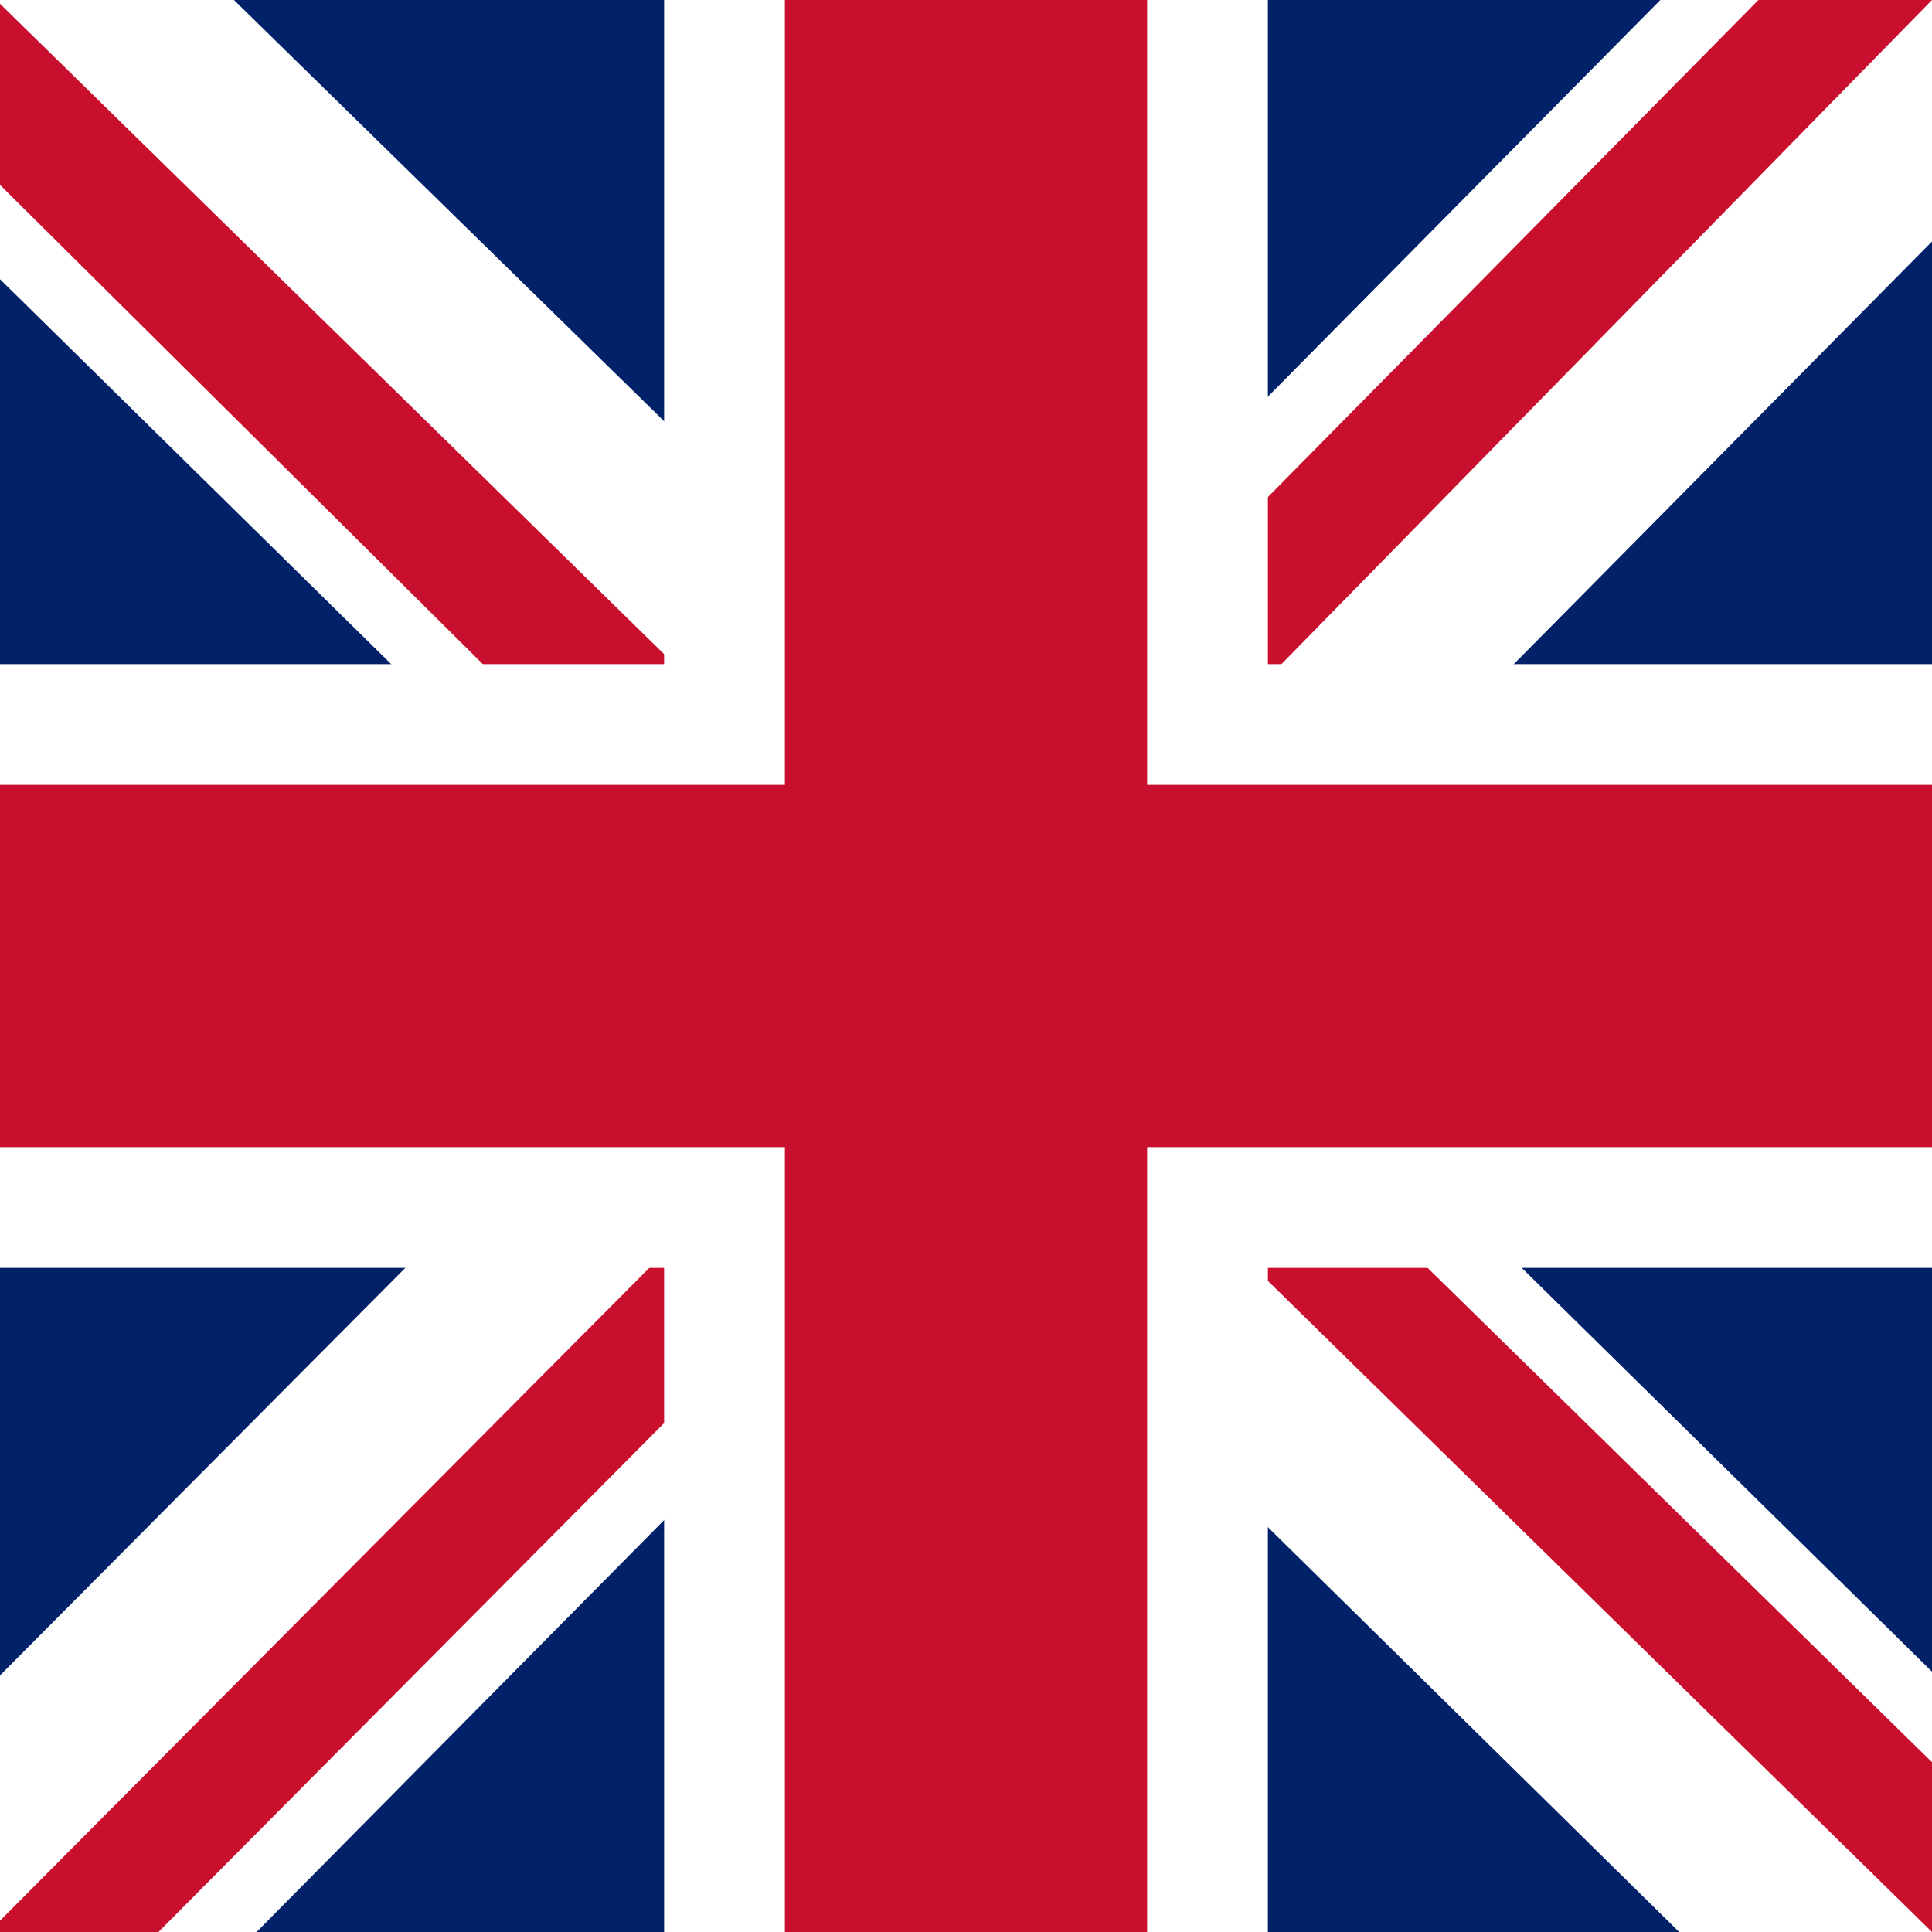
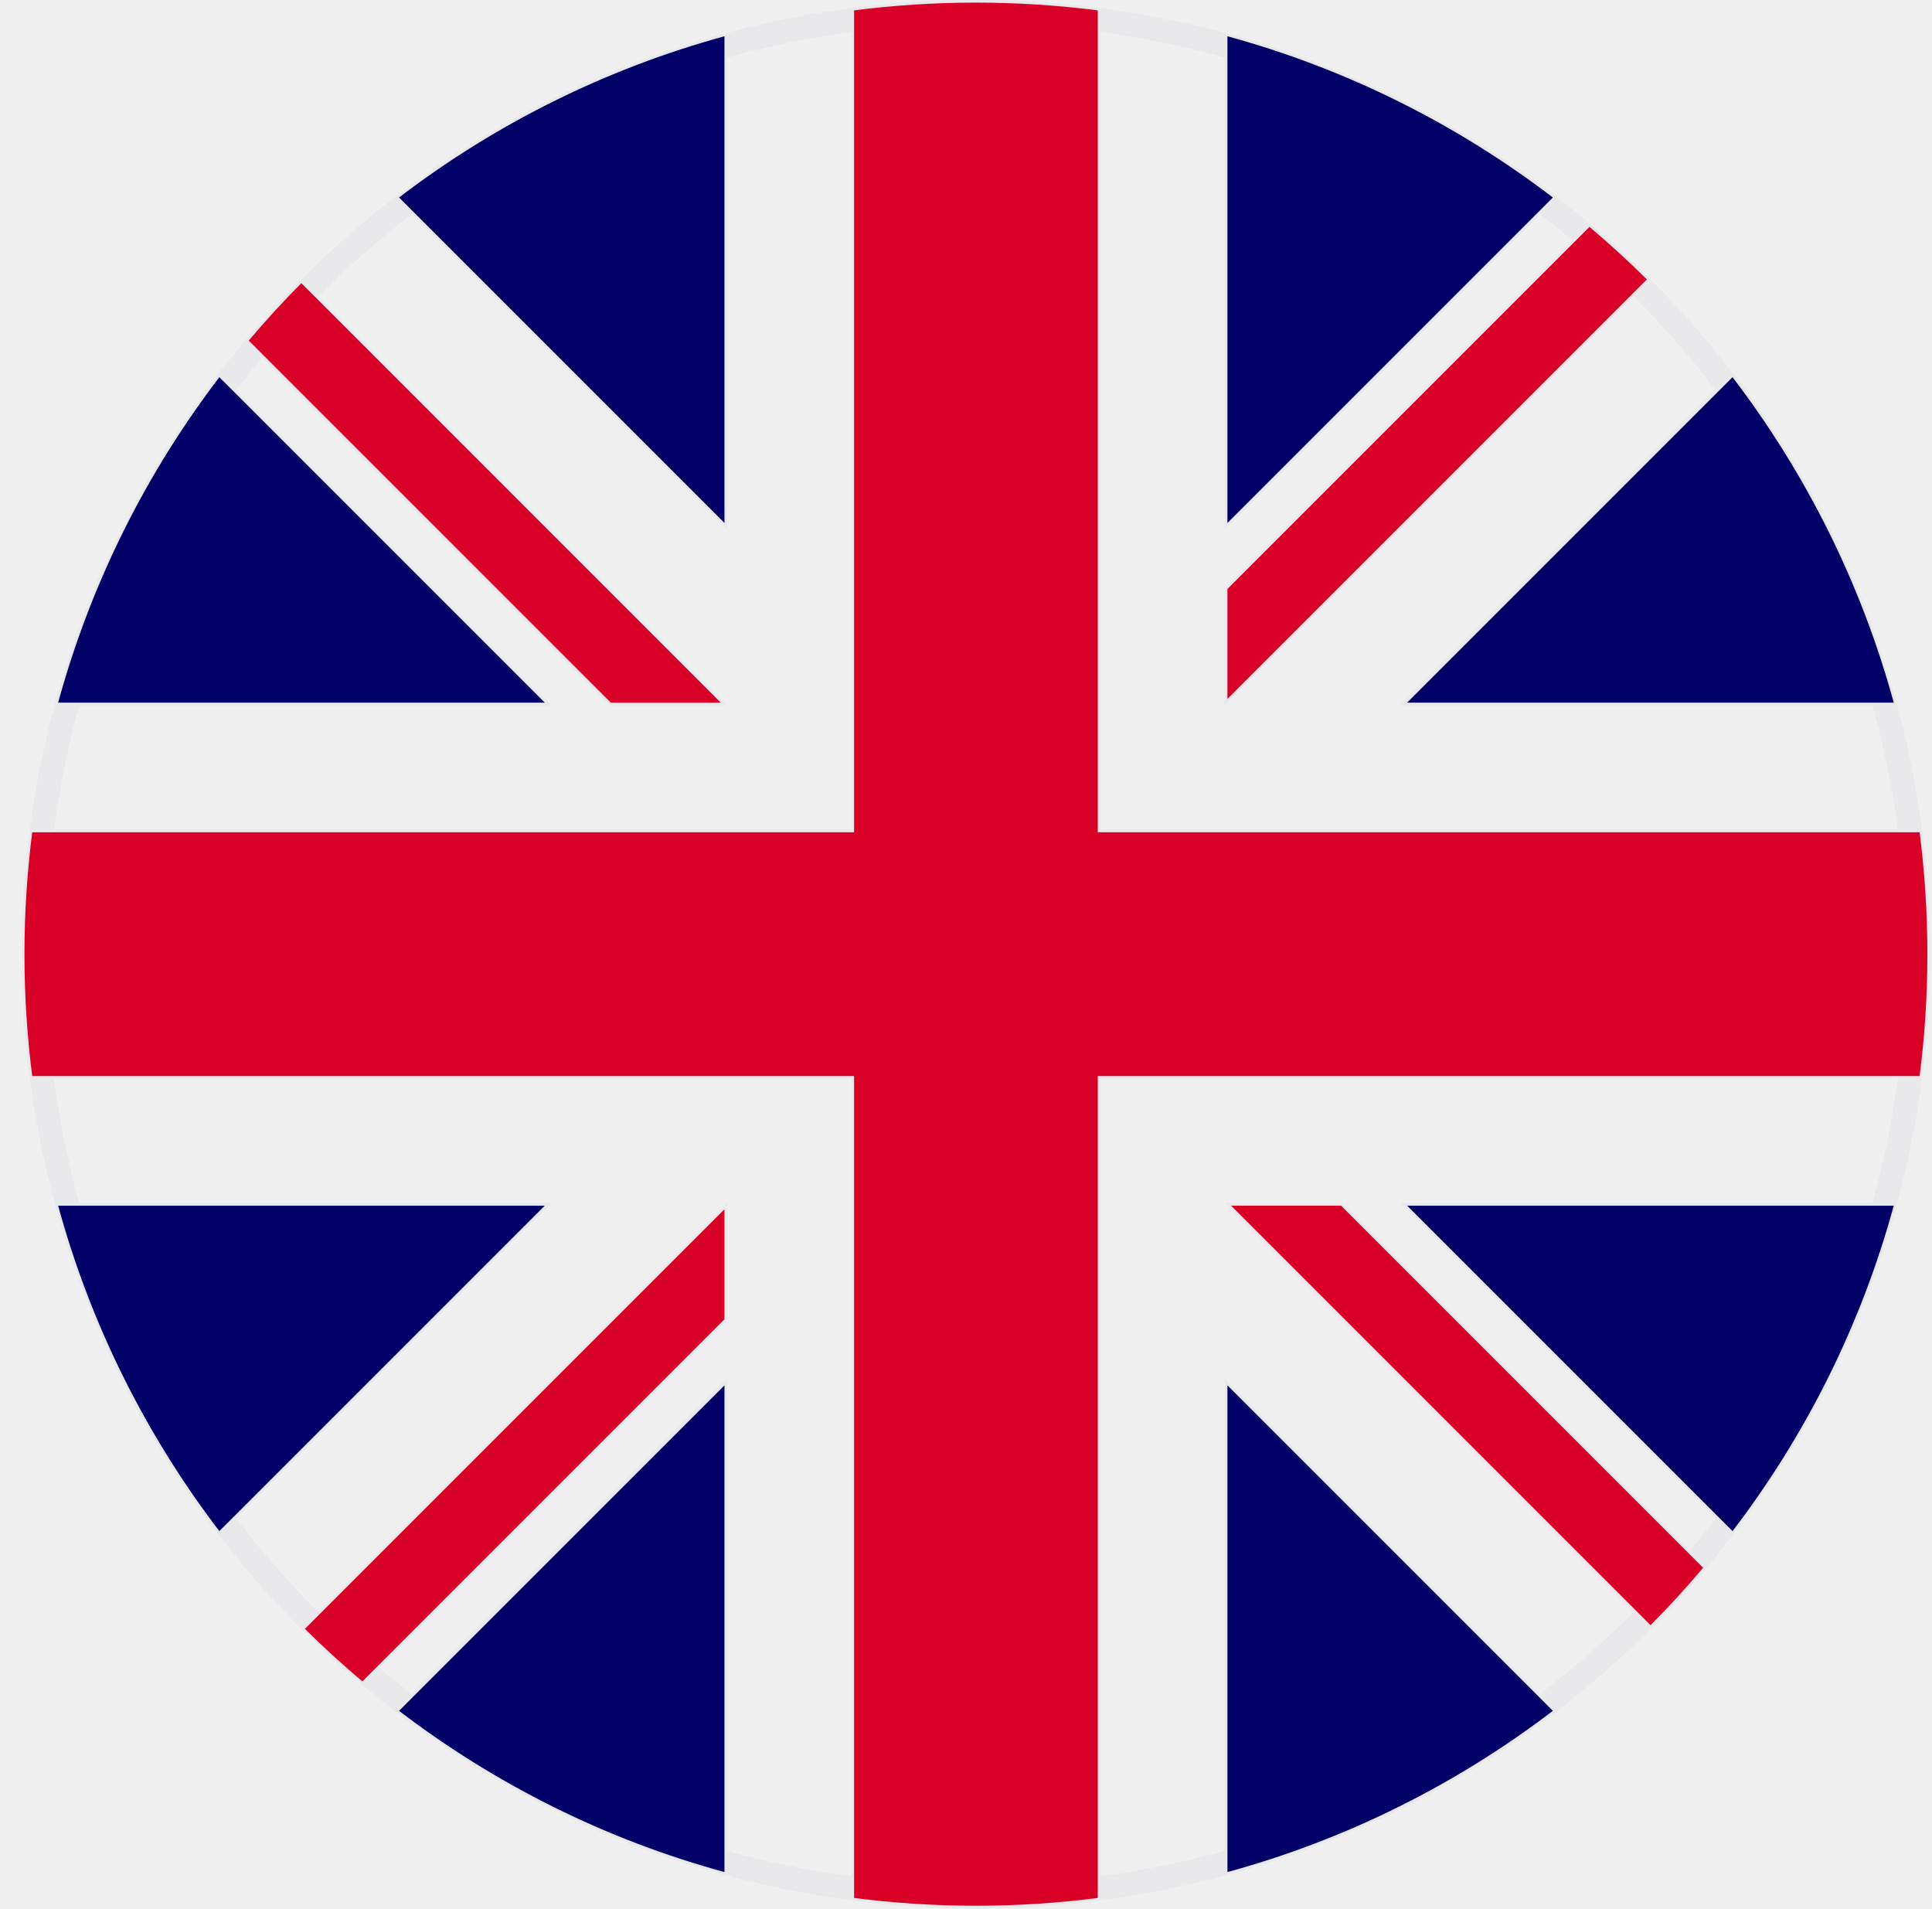
- <svg xmlns="http://www.w3.org/2000/svg" id="flag-icons-gb" viewBox="0 0 512 512">
-   <path fill="#012169" d="M0 0h512v512H0z" />
-   <path fill="#FFF" d="M512 0v64L322 256l190 187v69h-67L254 324 68 512H0v-68l186-187L0 74V0h62l192 188L440 0z" />
-   <path fill="#C8102E" d="m184 324 11 34L42 512H0v-3l184-185zm124-12 54 8 150 147v45L308 312zM512 0 320 196l-4-44L466 0h46zM0 1l193 189-59-8L0 49V1z" />
-   <path fill="#FFF" d="M176 0v512h160V0H176zM0 176v160h512V176H0z" />
-   <path fill="#C8102E" d="M0 208v96h512v-96H0zM208 0v512h96V0h-96z" />
+ <svg xmlns="http://www.w3.org/2000/svg" width="81" height="80" viewBox="0 0 81 80" fill="none">
+   <g clip-path="url(#clip0_3911_230034)">
+     <path d="M80.416 40C80.416 61.815 62.731 79.5 40.916 79.5C19.101 79.5 1.416 61.815 1.416 40C1.416 18.185 19.101 0.5 40.916 0.5C62.731 0.5 80.416 18.185 80.416 40Z" fill="#F0F0F0" stroke="#E9E8EB" />
+     <path d="M22.972 29.511H2.366C3.741 24.447 6.086 19.783 9.191 15.73L22.972 29.511Z" fill="#000066" stroke="#E9E8EB" stroke-width="0.109" />
+     <path d="M58.862 29.511L72.643 15.73C75.748 19.783 78.093 24.447 79.468 29.511H58.862Z" fill="#000066" stroke="#E9E8EB" stroke-width="0.109" />
+     <path d="M22.971 50.489L9.191 64.27C6.086 60.217 3.741 55.553 2.366 50.489H22.971Z" fill="#000066" stroke="#E9E8EB" stroke-width="0.109" />
+     <path d="M51.406 22.055V1.449C56.471 2.824 61.134 5.169 65.187 8.274L51.406 22.055Z" fill="#000066" stroke="#E9E8EB" stroke-width="0.109" />
+     <path d="M30.428 57.946V78.551C25.364 77.176 20.7 74.831 16.647 71.726L30.428 57.946Z" fill="#000066" stroke="#E9E8EB" stroke-width="0.109" />
+     <path d="M30.428 22.055L16.647 8.274C20.7 5.169 25.364 2.824 30.428 1.449V22.055Z" fill="#000066" stroke="#E9E8EB" stroke-width="0.109" />
+     <path d="M51.406 57.946L65.187 71.726C61.134 74.831 56.47 77.176 51.406 78.551V57.946Z" fill="#000066" stroke="#E9E8EB" stroke-width="0.109" />
+     <path d="M79.468 50.489C78.093 55.553 75.748 60.218 72.643 64.27L58.862 50.489H79.468Z" fill="#000066" stroke="#E9E8EB" stroke-width="0.109" />
+     <path d="M46.079 34.783V34.837H46.133H46.134H80.529C80.747 36.528 80.861 38.251 80.861 40C80.861 41.75 80.747 43.472 80.529 45.163H46.133H46.079V45.218V45.218V79.613C44.388 79.832 42.666 79.945 40.916 79.945C39.166 79.945 37.444 79.831 35.753 79.613V45.217V45.163H35.699H35.698H1.303C1.085 43.472 0.971 41.75 0.971 40C0.971 38.251 1.085 36.528 1.303 34.837H35.699H35.753V34.782V34.782V0.387C37.444 0.169 39.166 0.055 40.916 0.055C42.666 0.055 44.388 0.169 46.079 0.387V34.783Z" fill="#D80027" stroke="#E9E8EB" stroke-width="0.109" />
+     <path d="M71.478 65.719C70.753 66.58 69.995 67.411 69.201 68.207L51.483 50.489H56.248L71.478 65.719Z" fill="#D80027" stroke="#E9E8EB" stroke-width="0.109" />
+     <path d="M12.708 68.284L30.426 50.566V55.331L15.196 70.561C14.335 69.836 13.504 69.078 12.708 68.284Z" fill="#D80027" stroke="#E9E8EB" stroke-width="0.109" />
+     <path d="M12.633 11.793L30.35 29.511H25.586L10.355 14.281C11.08 13.42 11.839 12.589 12.633 11.793Z" fill="#D80027" stroke="#E9E8EB" stroke-width="0.109" />
+     <path d="M66.636 9.438C67.497 10.163 68.328 10.921 69.124 11.715L51.406 29.433V24.669L66.636 9.438Z" fill="#D80027" stroke="#E9E8EB" stroke-width="0.109" />
+   </g>
+   <defs>
+     <clipPath id="clip0_3911_230034">
+       <rect width="80" height="80" fill="white" transform="translate(0.916016)" />
+     </clipPath>
+   </defs>
</svg>
